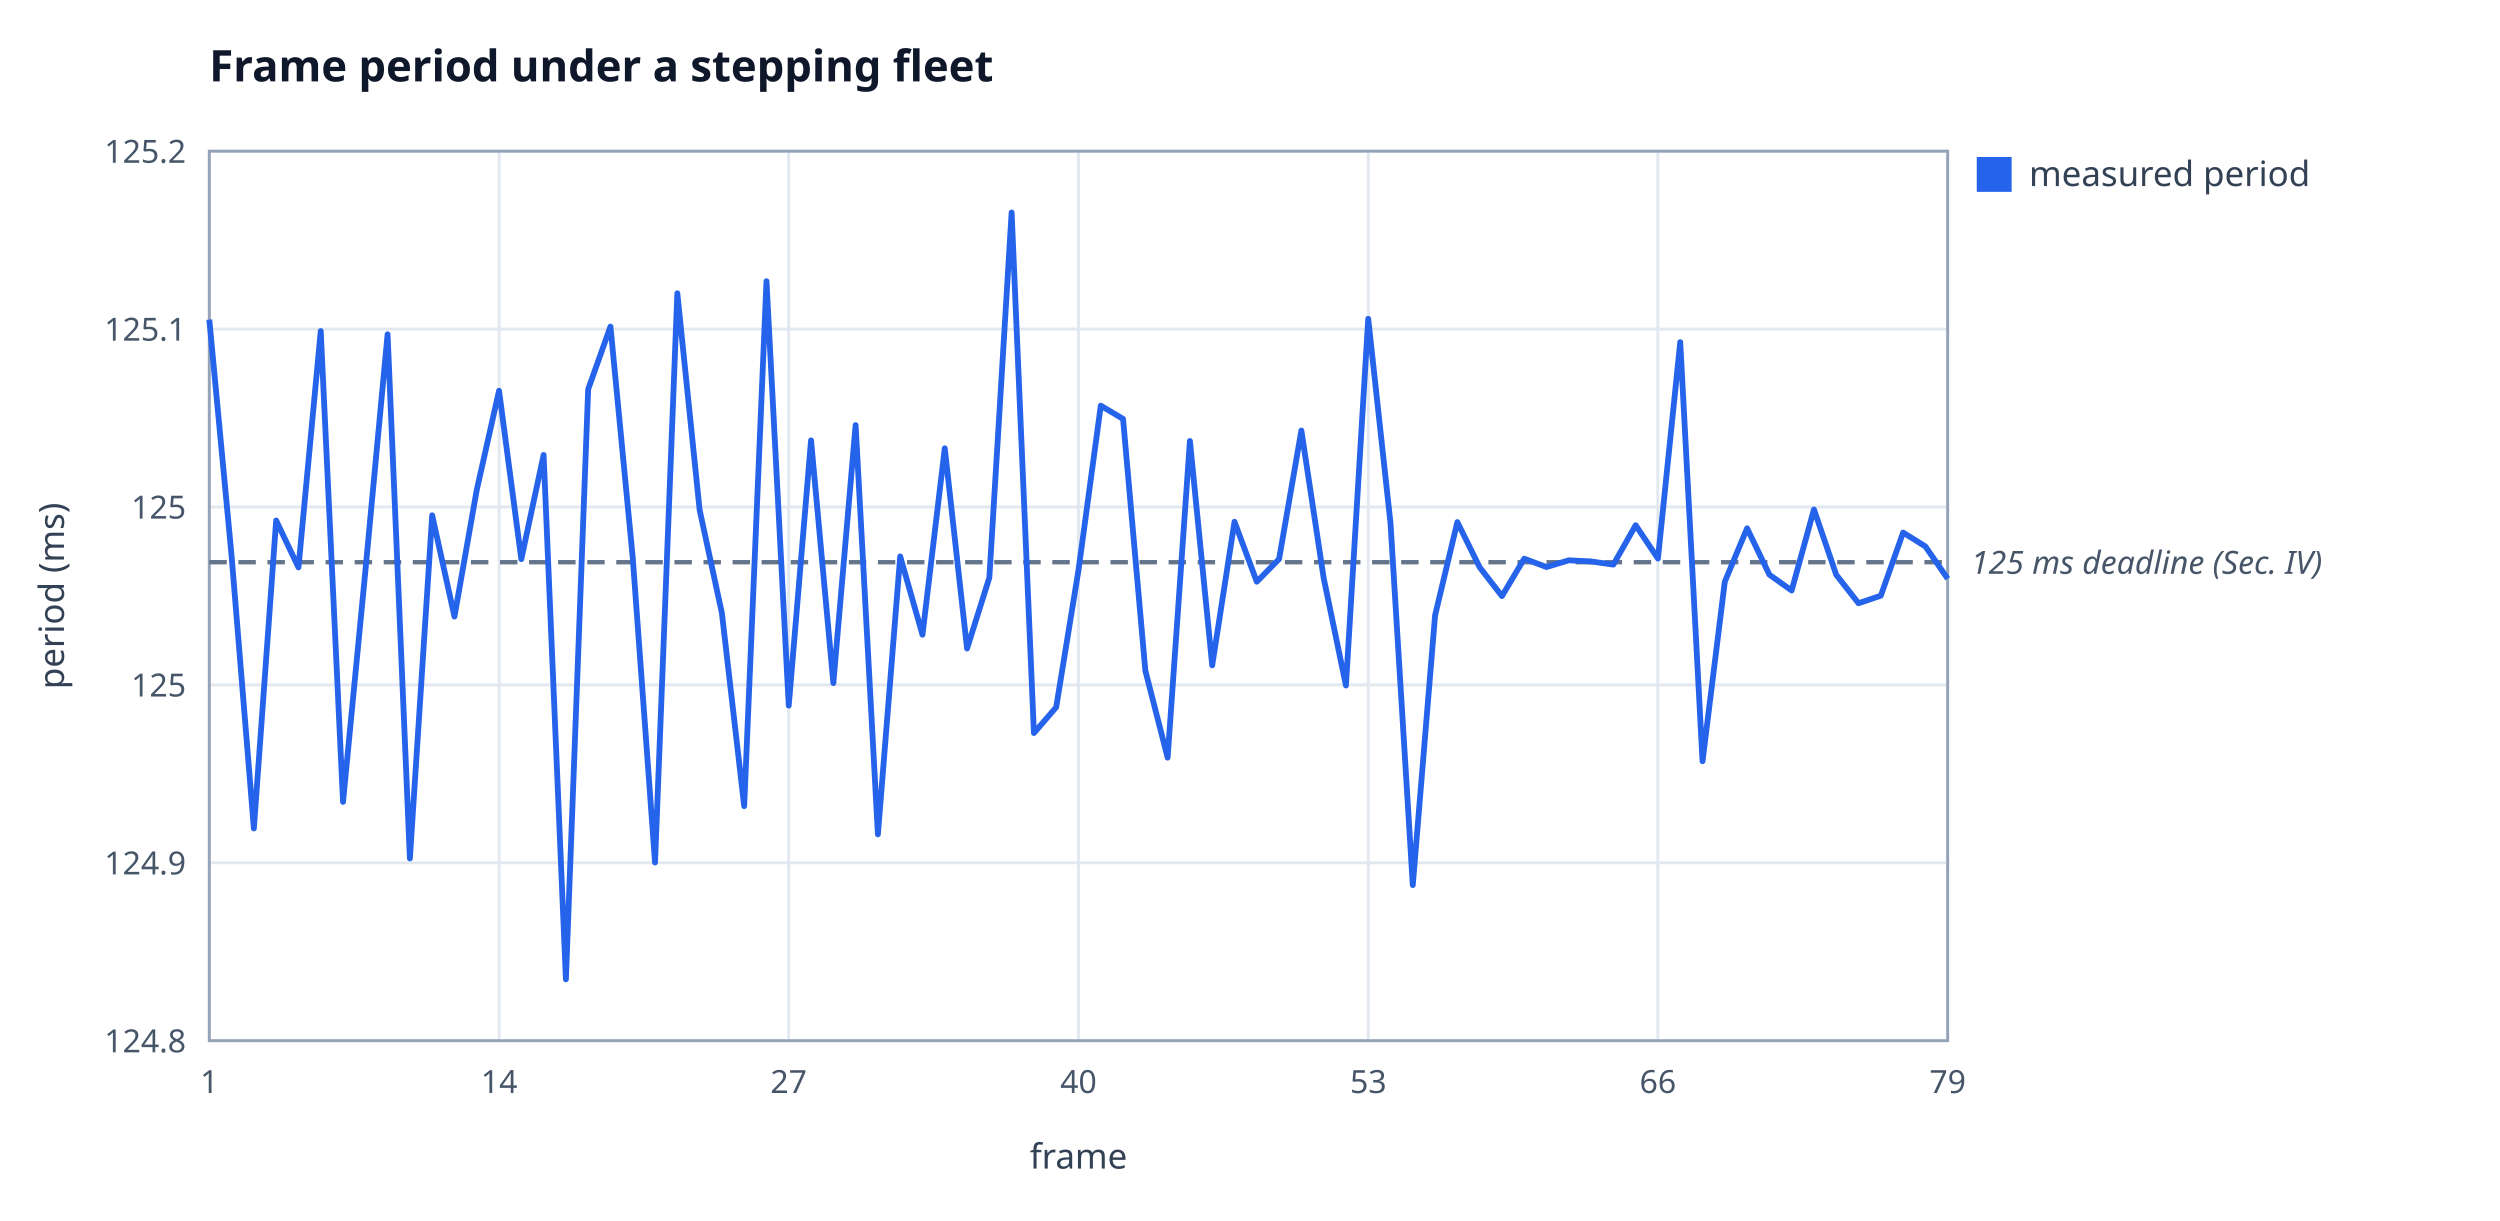
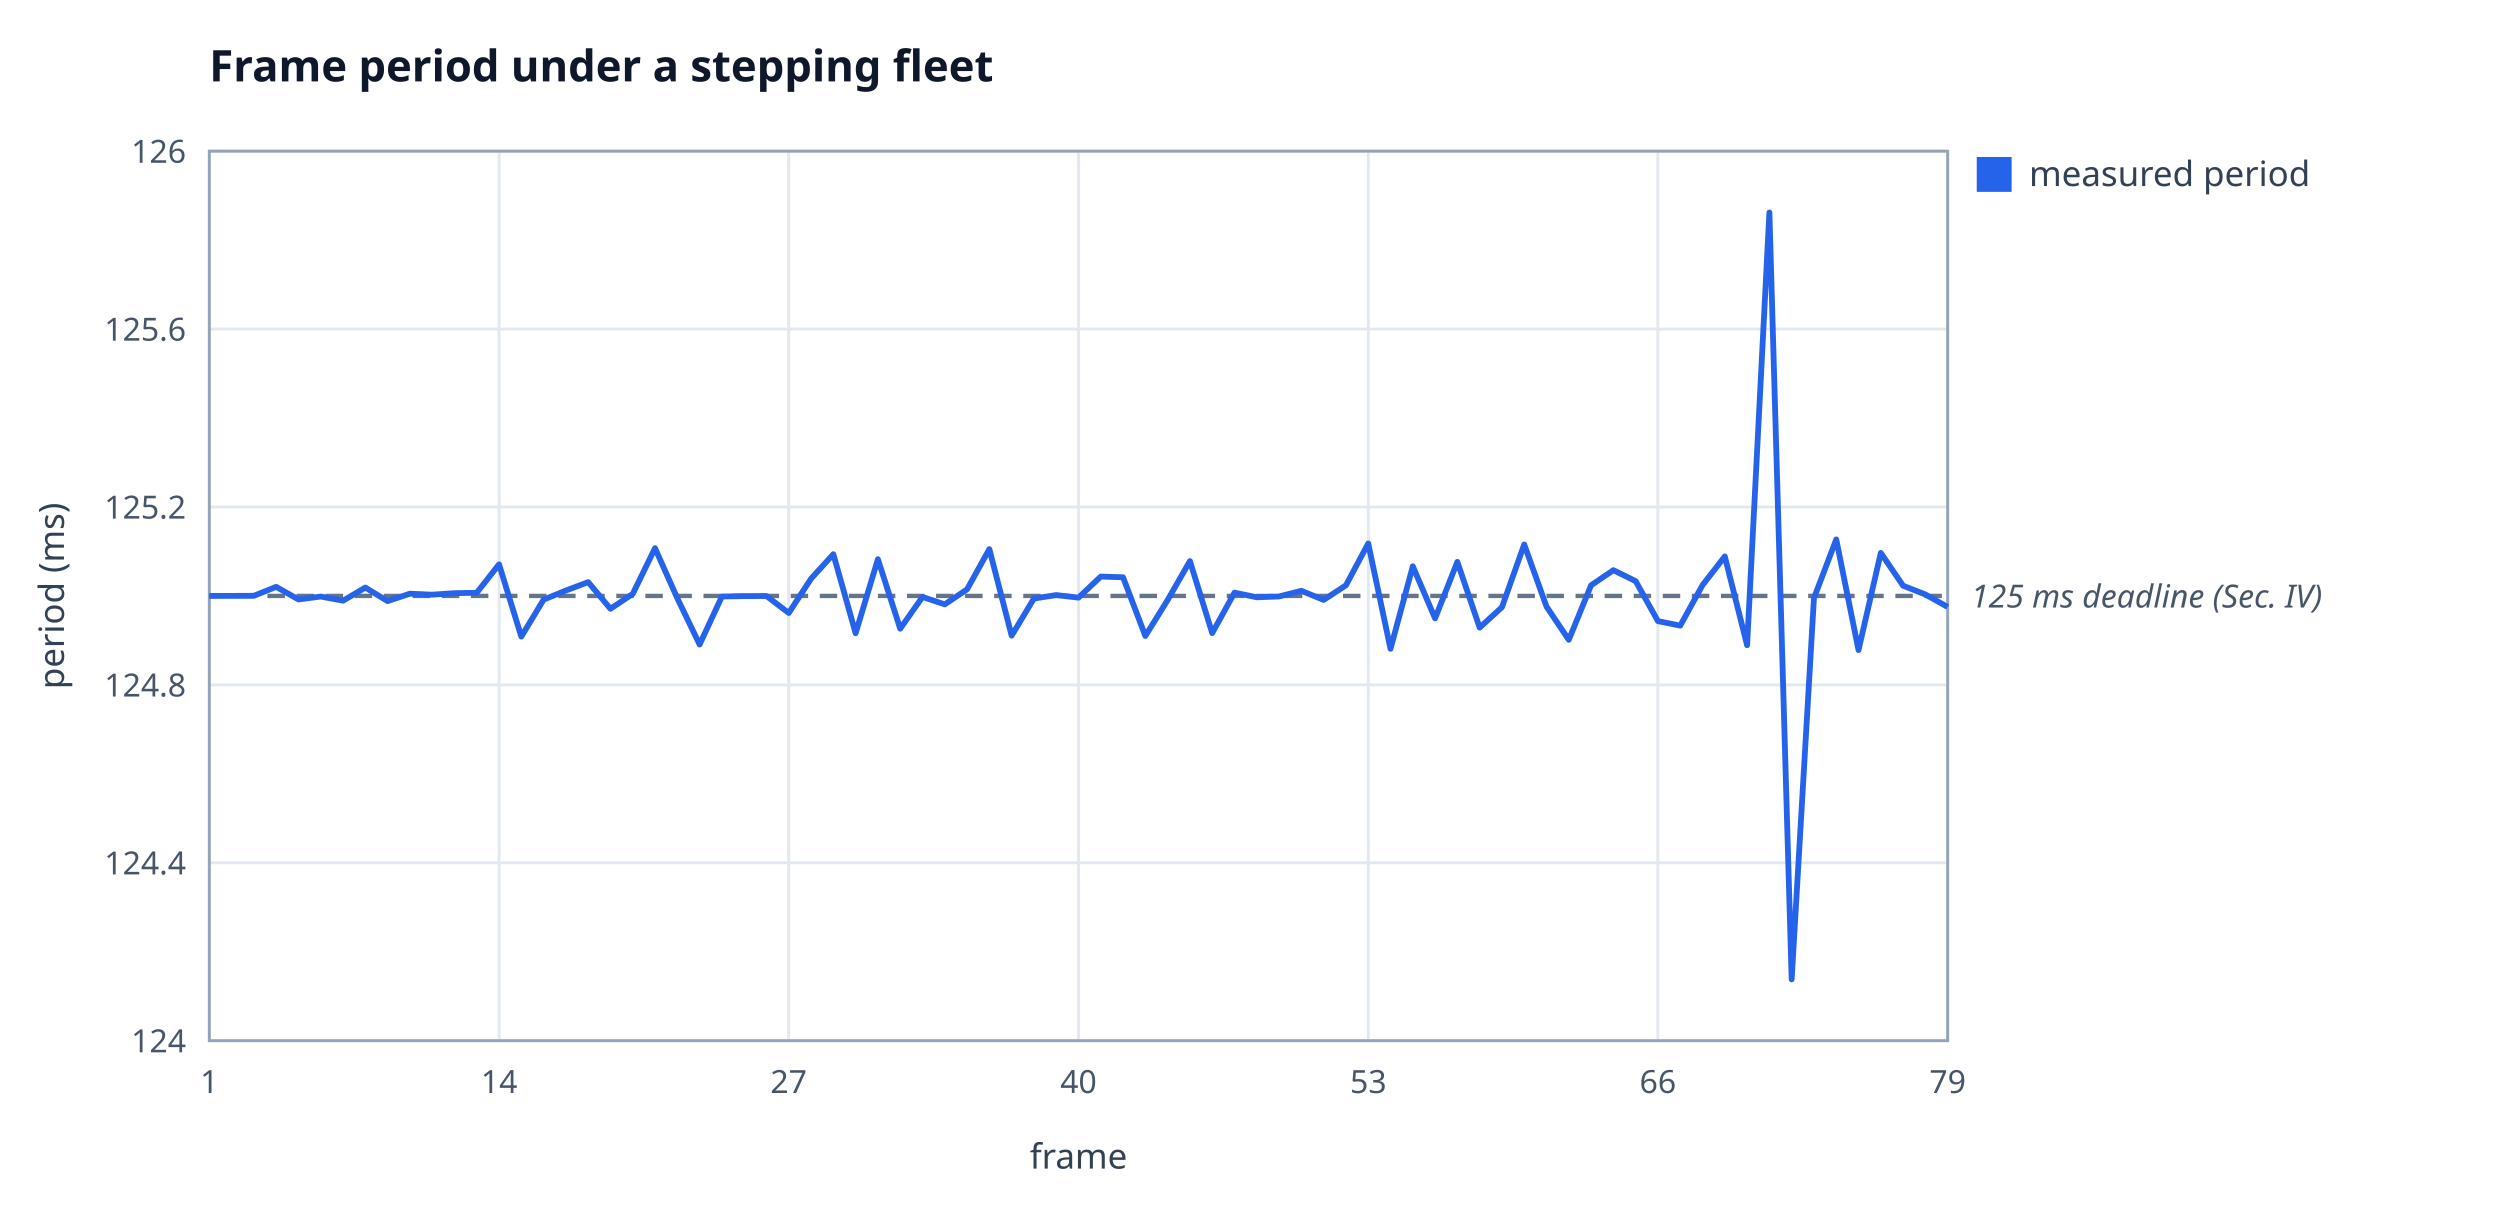
<svg xmlns="http://www.w3.org/2000/svg" viewBox="0 0 860 420" width="860" height="420" role="img" aria-label="Frame period under a stepping fleet">
  <style>
  .bg{fill:#ffffff}
  .frame{stroke:#94a3b8;stroke-width:1;fill:none}
  .grid{stroke:#e2e8f0;stroke-width:1}
  .tick{fill:#475569;font:11px sans-serif}
  .axis{fill:#334155;font:12px sans-serif}
  .title{fill:#0f172a;font:bold 15px sans-serif}
  .rule{stroke:#64748b;stroke-width:1.5;stroke-dasharray:6 4}
  .rulelab{fill:#475569;font:italic 11px sans-serif}
  .legend{fill:#334155;font:12px sans-serif}
  @media (prefers-color-scheme: dark){
    .bg{fill:#0b1120}
    .frame{stroke:#475569}
    .grid{stroke:#1e293b}
    .tick{fill:#94a3b8}
    .axis{fill:#cbd5e1}
    .title{fill:#f1f5f9}
    .rule{stroke:#94a3b8}
    .rulelab{fill:#94a3b8}
    .legend{fill:#cbd5e1}
  }
</style>
  <rect class="bg" x="0" y="0" width="860" height="420" />
  <text class="title" x="72.0" y="28">Frame period under a stepping fleet</text>
  <line class="grid" x1="72.0" y1="358.0" x2="670.0" y2="358.0" />
-   <text class="tick" x="64.0" y="362.0" text-anchor="end">124.8</text>
+   <text class="tick" x="64.0" y="362.0" text-anchor="end">124</text>
  <line class="grid" x1="72.0" y1="296.8" x2="670.0" y2="296.8" />
-   <text class="tick" x="64.0" y="300.8" text-anchor="end">124.9</text>
+   <text class="tick" x="64.0" y="300.8" text-anchor="end">124.4</text>
  <line class="grid" x1="72.0" y1="235.6" x2="670.0" y2="235.6" />
-   <text class="tick" x="64.0" y="239.6" text-anchor="end">125</text>
+   <text class="tick" x="64.0" y="239.6" text-anchor="end">124.8</text>
  <line class="grid" x1="72.0" y1="174.4" x2="670.0" y2="174.4" />
-   <text class="tick" x="64.0" y="178.4" text-anchor="end">125</text>
+   <text class="tick" x="64.0" y="178.4" text-anchor="end">125.2</text>
  <line class="grid" x1="72.0" y1="113.2" x2="670.0" y2="113.2" />
-   <text class="tick" x="64.0" y="117.2" text-anchor="end">125.1</text>
+   <text class="tick" x="64.0" y="117.2" text-anchor="end">125.6</text>
  <line class="grid" x1="72.0" y1="52.0" x2="670.0" y2="52.0" />
-   <text class="tick" x="64.0" y="56.0" text-anchor="end">125.2</text>
+   <text class="tick" x="64.0" y="56.0" text-anchor="end">126</text>
  <line class="grid" x1="72.0" y1="52.0" x2="72.0" y2="358.0" />
  <text class="tick" x="72.0" y="376.0" text-anchor="middle">1</text>
  <line class="grid" x1="171.7" y1="52.0" x2="171.7" y2="358.0" />
  <text class="tick" x="171.7" y="376.0" text-anchor="middle">14</text>
  <line class="grid" x1="271.3" y1="52.0" x2="271.3" y2="358.0" />
  <text class="tick" x="271.3" y="376.0" text-anchor="middle">27</text>
  <line class="grid" x1="371.0" y1="52.0" x2="371.0" y2="358.0" />
  <text class="tick" x="371.0" y="376.0" text-anchor="middle">40</text>
  <line class="grid" x1="470.7" y1="52.0" x2="470.7" y2="358.0" />
  <text class="tick" x="470.7" y="376.0" text-anchor="middle">53</text>
  <line class="grid" x1="570.3" y1="52.0" x2="570.3" y2="358.0" />
  <text class="tick" x="570.3" y="376.0" text-anchor="middle">66</text>
  <line class="grid" x1="670.0" y1="52.0" x2="670.0" y2="358.0" />
  <text class="tick" x="670.0" y="376.0" text-anchor="middle">79</text>
  <rect class="frame" x="72.0" y="52.0" width="598.0" height="306.0" />
  <text class="axis" x="371.0" y="402.0" text-anchor="middle">frame</text>
  <text class="axis" x="22.0" y="205.0" text-anchor="middle" transform="rotate(-90 22.0 205.0)">period (ms)</text>
-   <line class="rule" x1="72.0" y1="193.4" x2="670.0" y2="193.4" />
-   <text class="rulelab" x="678.0" y="197.4">125 ms deadline (Sec. IV)</text>
-   <polyline fill="none" stroke="#2563eb" stroke-width="2" stroke-linejoin="round" points="72.00,109.95 79.67,191.28 87.33,284.99 95.00,179.05 102.67,195.18 110.33,113.88 118.00,275.86 125.67,196.61 133.33,115.00 141.00,295.31 148.67,177.27 156.33,212.10 164.00,168.55 171.67,134.42 179.33,192.35 187.00,156.50 194.67,336.90 202.33,133.92 210.00,112.34 217.67,191.93 225.33,296.71 233.00,100.89 240.67,175.41 248.33,210.91 256.00,277.32 263.67,96.73 271.33,242.72 279.00,151.49 286.67,234.98 294.33,146.24 302.00,287.02 309.67,191.41 317.33,218.35 325.00,154.22 332.67,223.10 340.33,198.73 348.00,73.10 355.67,252.16 363.33,243.29 371.00,196.13 378.67,139.55 386.33,144.11 394.00,230.71 401.67,260.63 409.33,151.70 417.00,228.89 424.67,179.48 432.33,200.11 440.00,192.31 447.67,148.10 455.33,198.77 463.00,235.81 470.67,109.67 478.33,179.93 486.00,304.47 493.67,211.68 501.33,179.60 509.00,195.14 516.67,205.07 524.33,192.19 532.00,195.06 539.67,192.74 547.33,193.14 555.00,194.23 562.67,180.68 570.33,192.14 578.00,117.70 585.67,261.86 593.33,200.13 601.00,181.74 608.67,197.69 616.33,203.13 624.00,175.26 631.67,197.74 639.33,207.52 647.00,204.92 654.67,183.20 662.33,187.98 670.00,199.07 " />
+   <line class="rule" x1="72.0" y1="205.0" x2="670.0" y2="205.0" />
+   <text class="rulelab" x="678.0" y="209.0">125 ms deadline (Sec. IV)</text>
+   <polyline fill="none" stroke="#2563eb" stroke-width="2" stroke-linejoin="round" points="72.00,204.98 79.67,204.99 87.33,204.95 95.00,201.88 102.67,206.21 110.33,205.21 118.00,206.64 125.67,202.12 133.33,206.78 141.00,204.23 148.67,204.57 156.33,204.05 164.00,203.92 171.67,194.14 179.33,218.99 187.00,206.28 194.67,203.14 202.33,200.25 210.00,209.42 217.67,204.29 225.33,188.57 233.00,205.80 240.67,221.71 248.33,205.20 256.00,205.06 263.67,205.03 271.33,210.87 279.00,199.07 286.67,190.64 294.33,217.83 302.00,192.38 309.67,216.27 317.33,205.35 325.00,207.90 332.67,202.74 340.33,188.90 348.00,218.66 355.67,205.90 363.33,204.70 371.00,205.59 378.67,198.34 386.33,198.58 394.00,218.77 401.67,206.40 409.33,193.02 417.00,217.78 424.67,203.87 432.33,205.46 440.00,205.18 447.67,203.24 455.33,206.37 463.00,201.35 470.67,186.96 478.33,223.19 486.00,194.80 493.67,212.72 501.33,193.29 509.00,215.90 516.67,208.88 524.33,187.29 532.00,208.67 539.67,220.09 547.33,201.35 555.00,196.14 562.67,199.91 570.33,213.67 578.00,215.21 585.67,201.28 593.33,191.41 601.00,221.95 608.67,73.10 616.33,336.90 624.00,205.76 631.67,185.56 639.33,223.62 647.00,190.20 654.67,201.49 662.33,204.50 670.00,208.79 " />
  <rect x="680.0" y="54.0" width="12" height="12" fill="#2563eb" />
  <text class="legend" x="698.0" y="64.0">measured period</text>
</svg>
